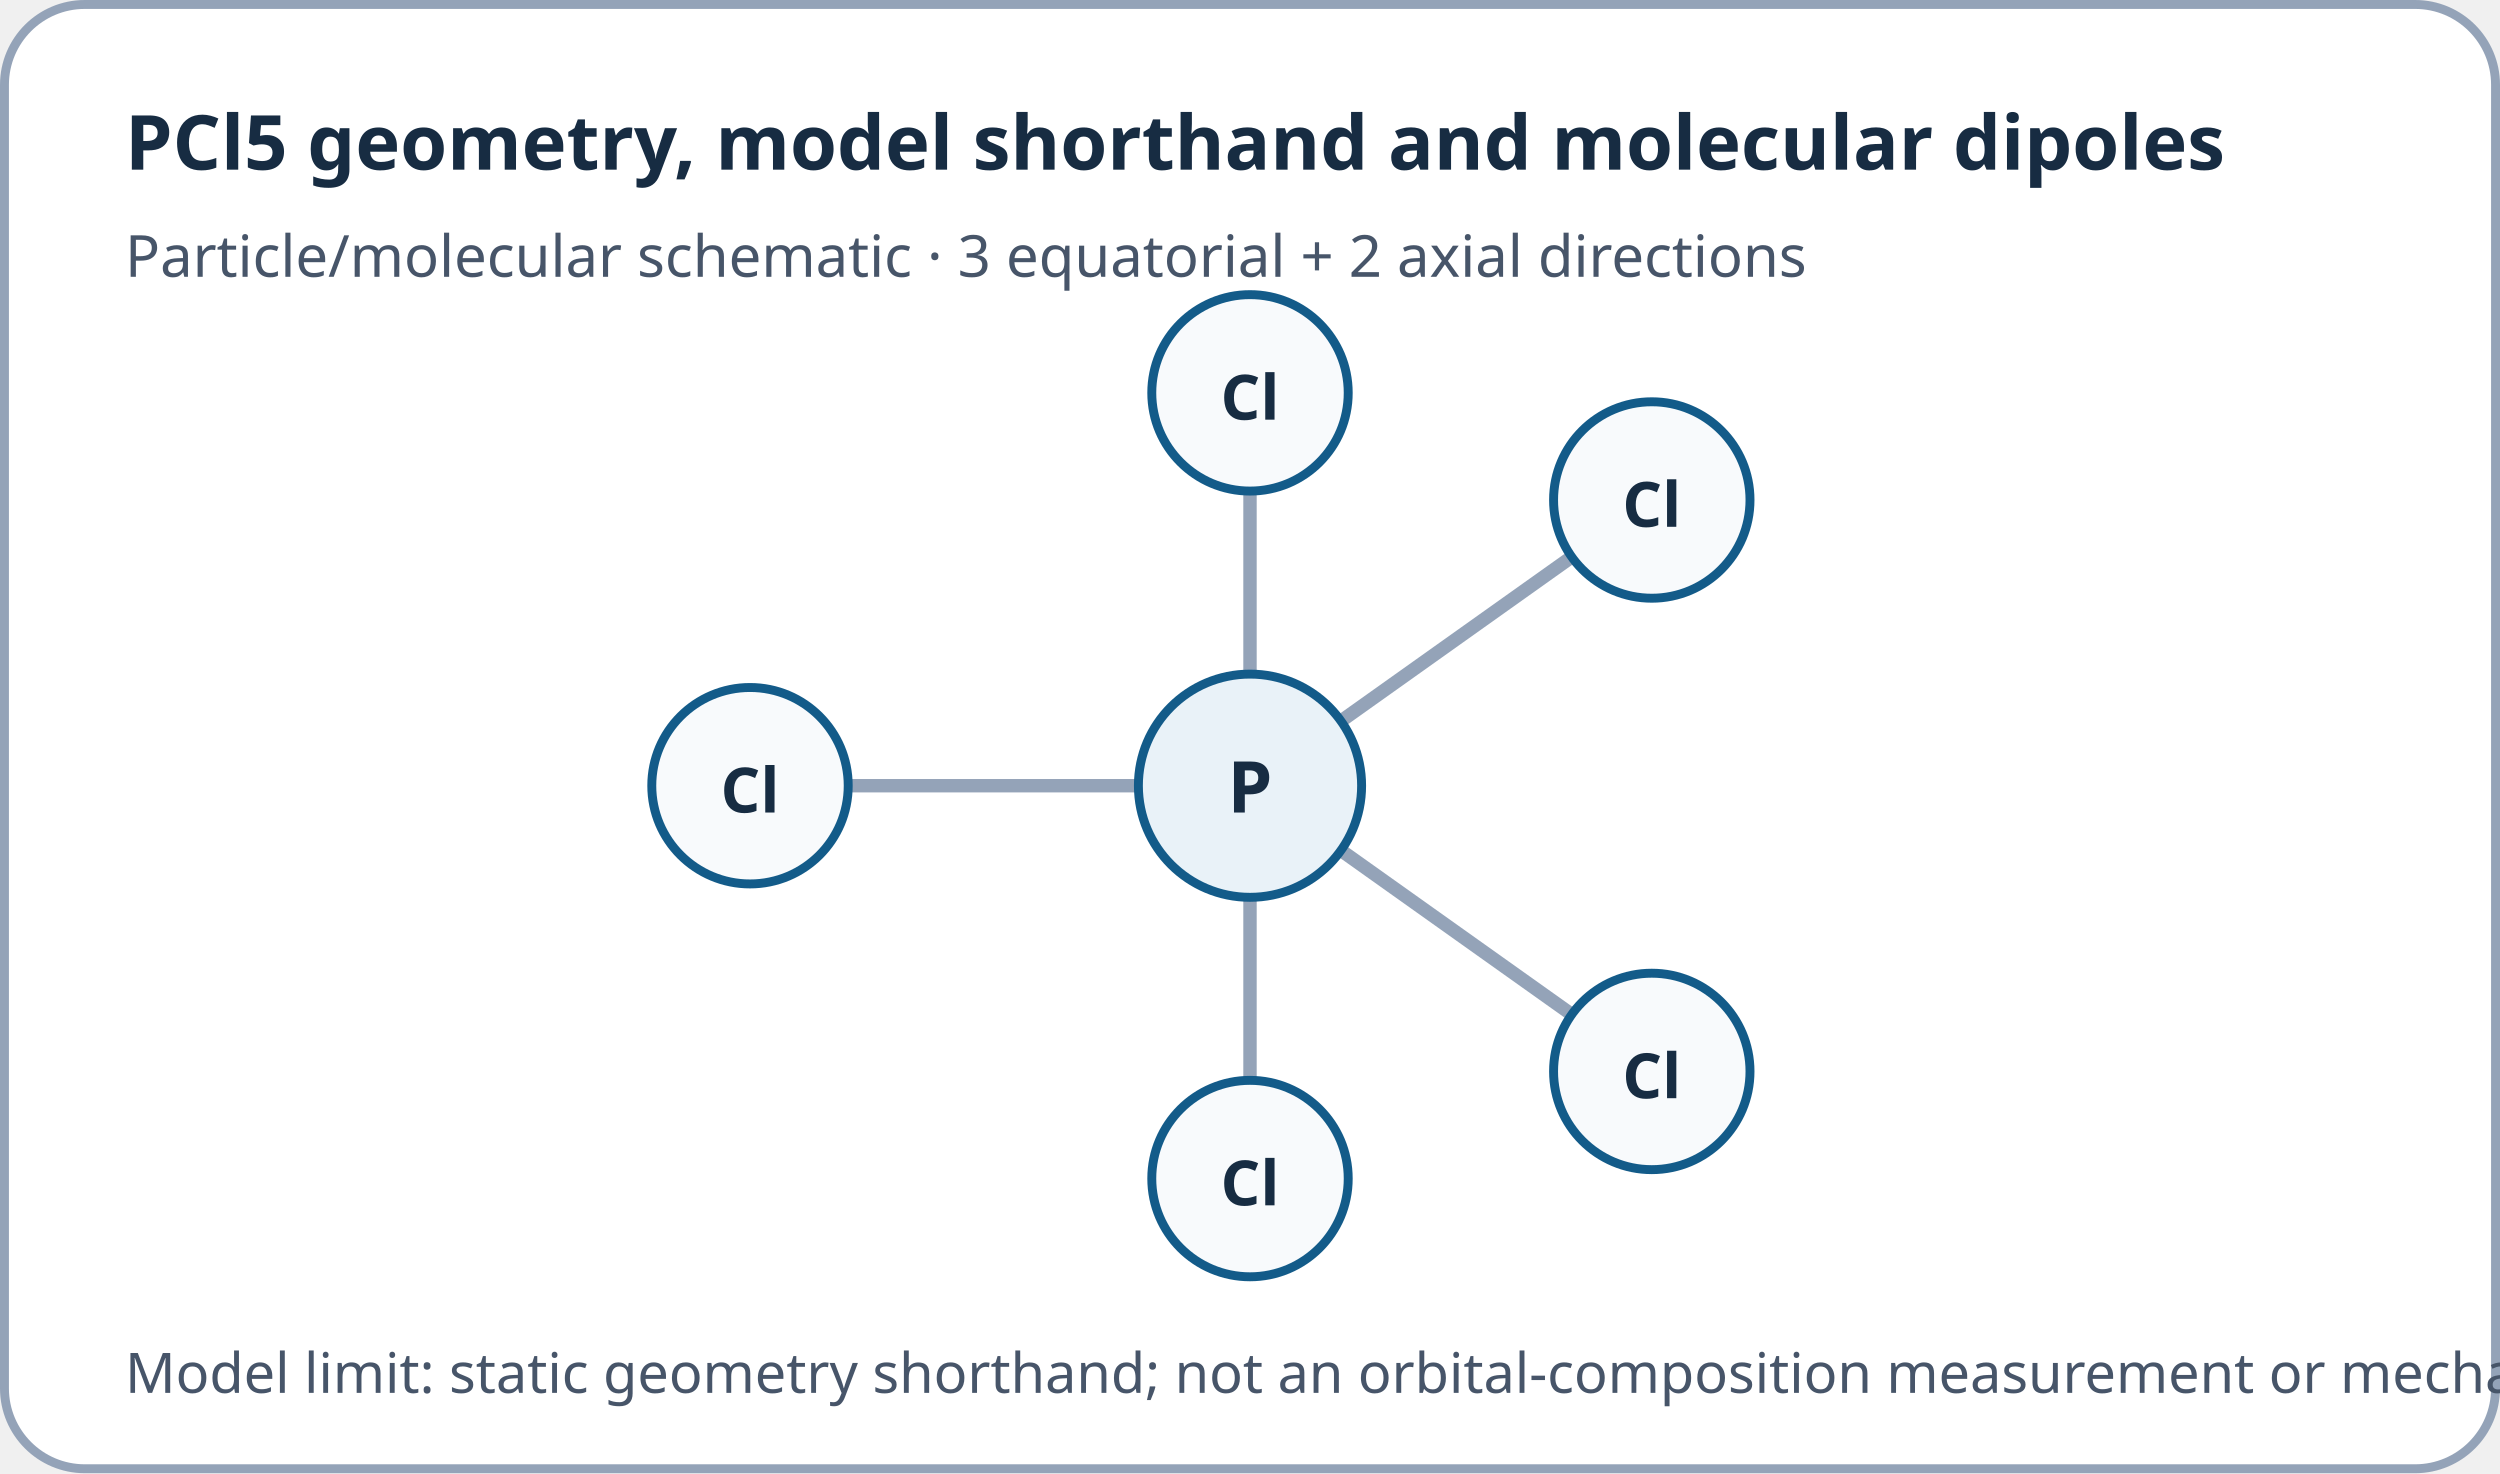
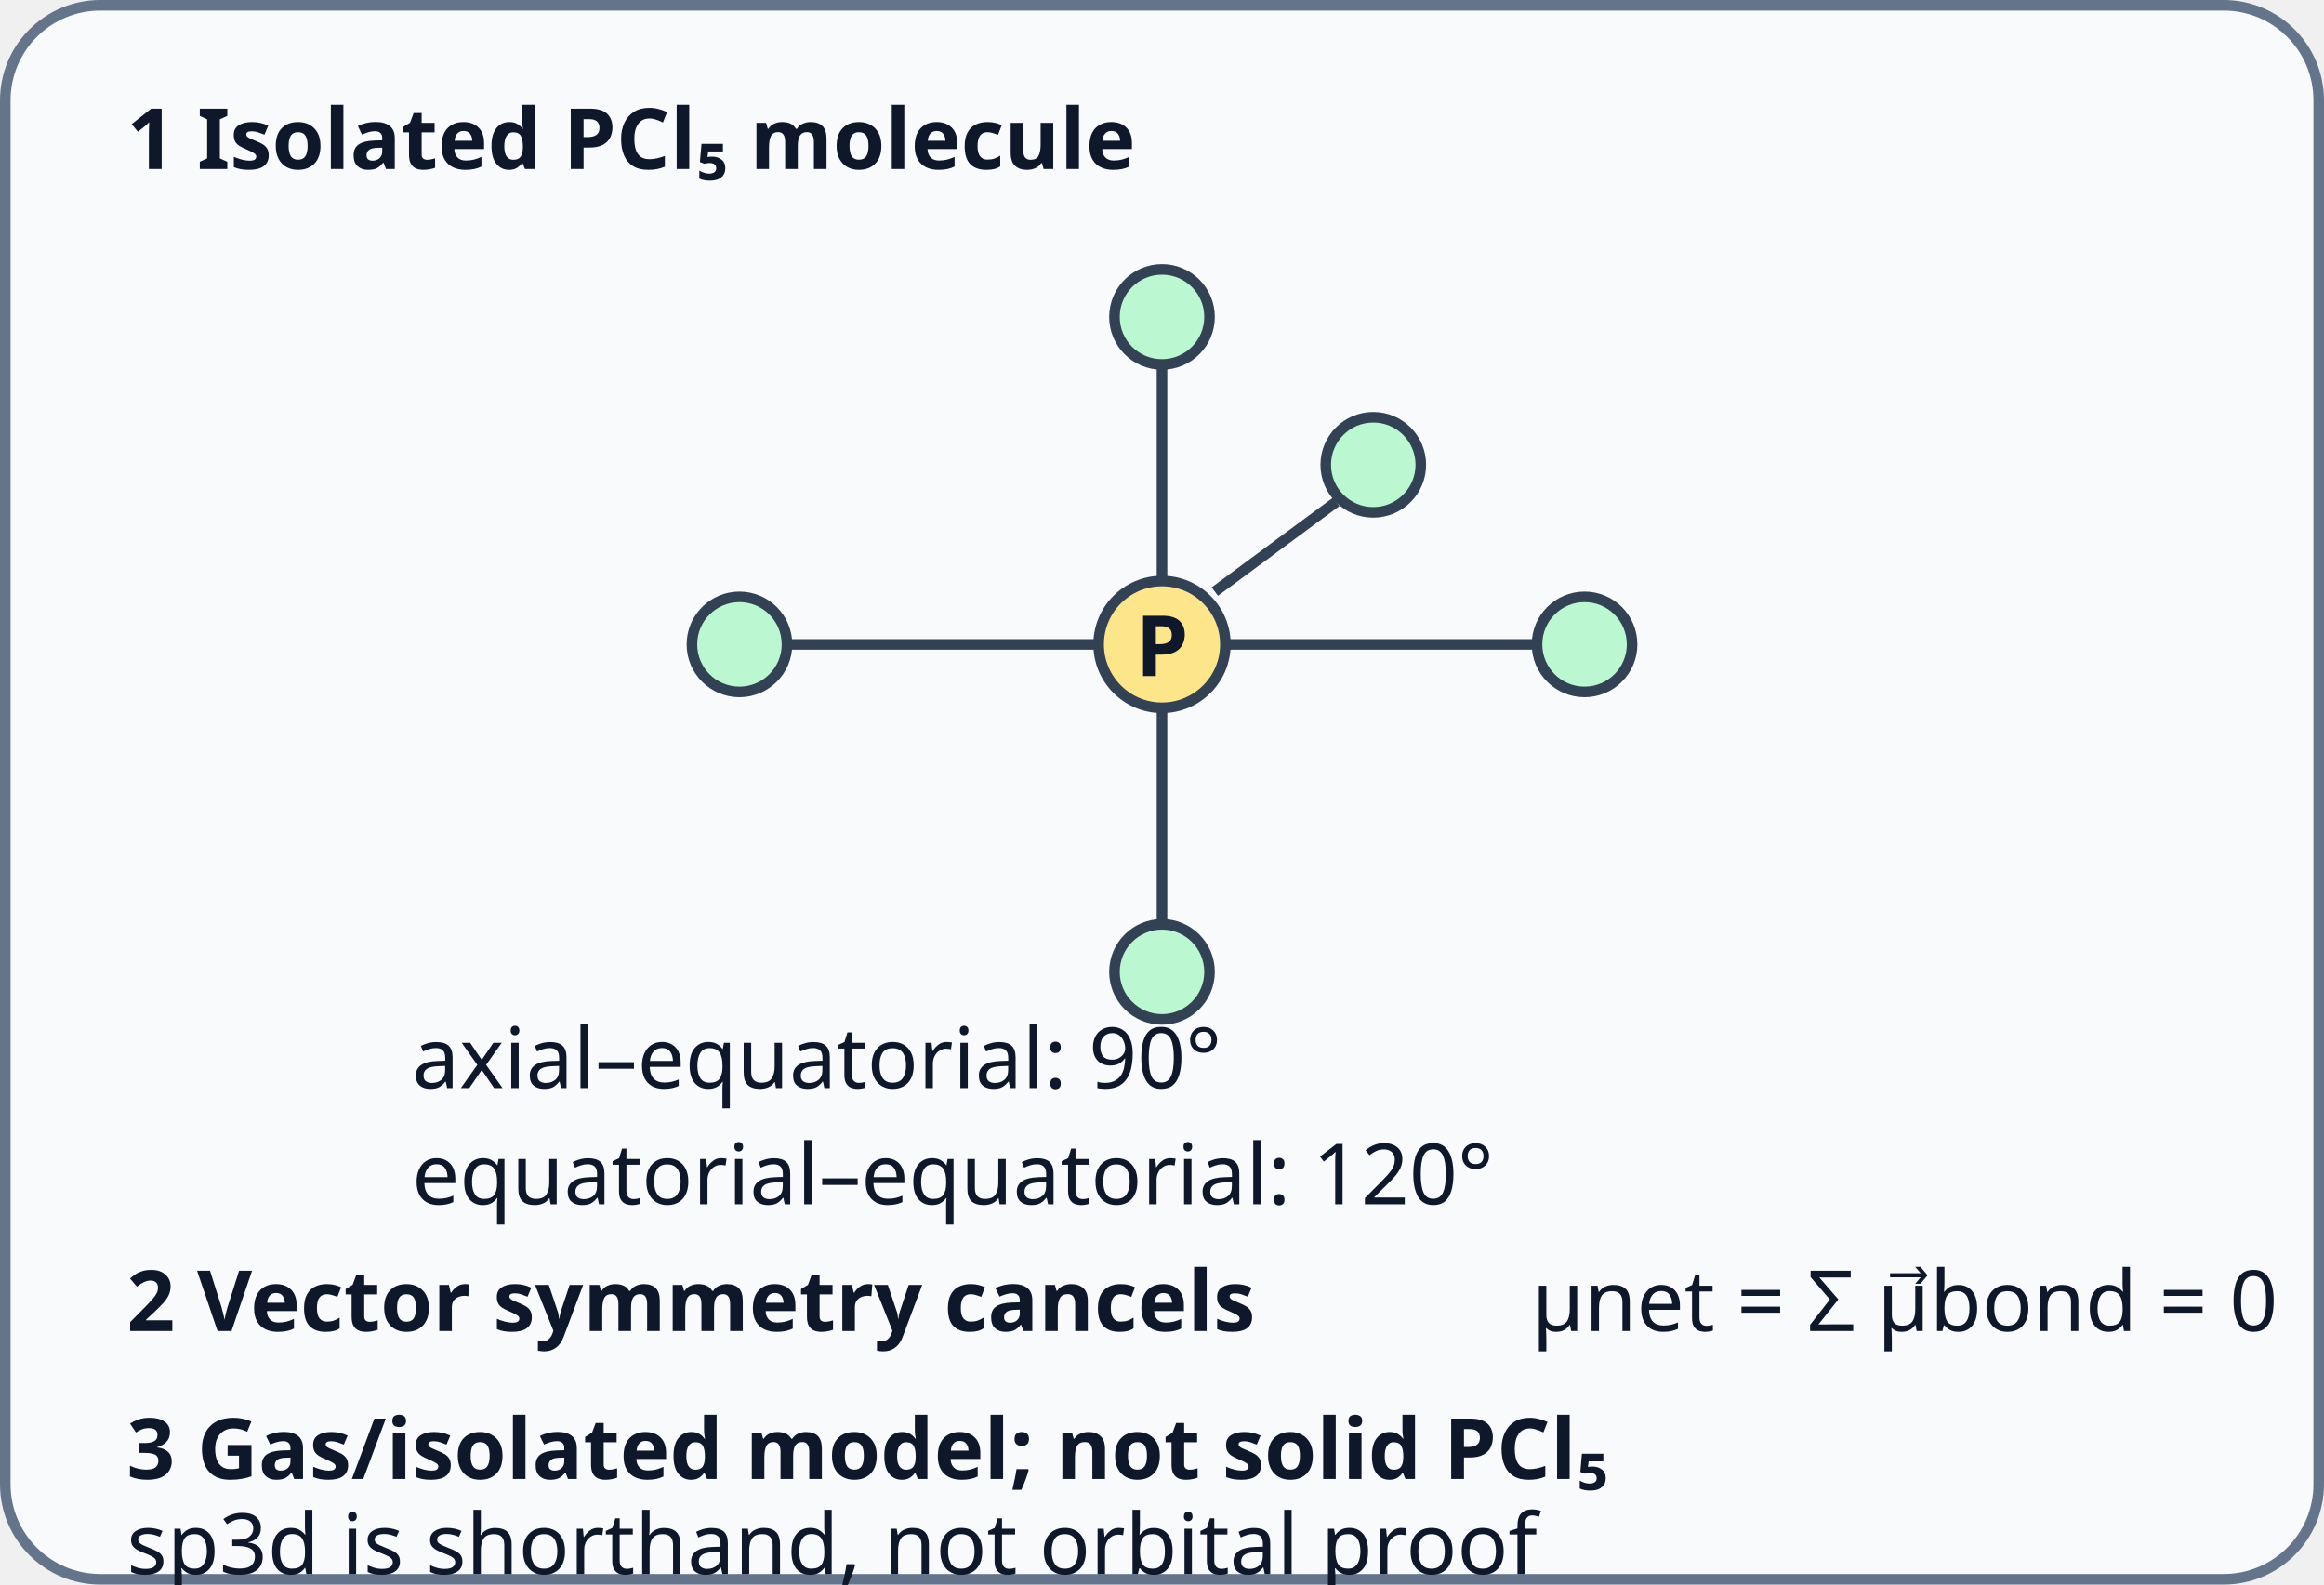
- <svg xmlns="http://www.w3.org/2000/svg" viewBox="0 0 560 330" role="img" aria-label="PCl5 geometry, model shorthand and molecular dipoles particle geometry bridge">
-   <rect x="1" y="1" width="558" height="328" rx="18" fill="white" stroke="#94a3b8" stroke-width="2" />
-   <text x="28" y="38" font-family="sans-serif" font-size="17" font-weight="700" fill="#172c42">PCl5 geometry, model shorthand and molecular dipoles</text>
-   <text x="28" y="62" font-family="sans-serif" font-size="13" fill="#475569">Particle/molecular schematic · 3 equatorial + 2 axial directions</text>
-   <g stroke="#94a3b8" stroke-width="3">
-     <line x1="280" y1="176" x2="280" y2="88" />
-     <line x1="280" y1="176" x2="280" y2="264" />
-     <line x1="280" y1="176" x2="168" y2="176" />
-     <line x1="280" y1="176" x2="370" y2="112" />
-     <line x1="280" y1="176" x2="370" y2="240" />
+ <svg xmlns="http://www.w3.org/2000/svg" viewBox="0 0 440 300" role="img" aria-label="PCl5 geometry and dipole">
+   <rect x="1" y="1" width="438" height="298" rx="18" fill="#f8fafc" stroke="#64748b" stroke-width="2" />
+   <g data-g9-stage-id="BOND-GD-S1" id="stage-1">
+     <text x="24" y="32" text-anchor="start" font-family="sans-serif" font-size="16" font-weight="700" fill="#0f172a">1  Isolated PCl₅ molecule</text>
+     <circle cx="220" cy="122" r="12" fill="#fde68a" stroke="#334155" stroke-width="2" />
+     <text x="220" y="128" text-anchor="middle" font-family="sans-serif" font-size="16" font-weight="700" fill="#0f172a">P</text>
+     <circle cx="220" cy="60" r="9" fill="#bbf7d0" stroke="#334155" stroke-width="2" />
+     <circle cx="220" cy="184" r="9" fill="#bbf7d0" stroke="#334155" stroke-width="2" />
+     <circle cx="140" cy="122" r="9" fill="#bbf7d0" stroke="#334155" stroke-width="2" />
+     <circle cx="300" cy="122" r="9" fill="#bbf7d0" stroke="#334155" stroke-width="2" />
+     <circle cx="260" cy="88" r="9" fill="#bbf7d0" stroke="#334155" stroke-width="2" />
+     <line x1="220" y1="110" x2="220" y2="69" stroke="#334155" stroke-width="2" />
+     <line x1="220" y1="134" x2="220" y2="175" stroke="#334155" stroke-width="2" />
+     <line x1="208" y1="122" x2="149" y2="122" stroke="#334155" stroke-width="2" />
+     <line x1="232" y1="122" x2="291" y2="122" stroke="#334155" stroke-width="2" />
+     <line x1="230" y1="112" x2="253" y2="95" stroke="#334155" stroke-width="2" />
+     <text x="78" y="206" text-anchor="start" font-family="sans-serif" font-size="16" font-weight="500" fill="#0f172a">axial–equatorial: 90°</text>
+     <text x="78" y="228" text-anchor="start" font-family="sans-serif" font-size="16" font-weight="500" fill="#0f172a">equatorial–equatorial: 120°</text>
  </g>
-   <g font-family="sans-serif" text-anchor="middle" font-weight="700">
-     <circle cx="280" cy="176" r="25" fill="#e9f2f8" stroke="#135b89" stroke-width="2" />
-     <text x="280" y="182" font-size="16" fill="#172c42">P</text>
-     <circle cx="280" cy="88" r="22" fill="#f8fafc" stroke="#135b89" stroke-width="2" />
-     <text x="280" y="94" font-size="14" fill="#172c42">Cl</text>
-     <circle cx="280" cy="264" r="22" fill="#f8fafc" stroke="#135b89" stroke-width="2" />
-     <text x="280" y="270" font-size="14" fill="#172c42">Cl</text>
-     <circle cx="168" cy="176" r="22" fill="#f8fafc" stroke="#135b89" stroke-width="2" />
-     <text x="168" y="182" font-size="14" fill="#172c42">Cl</text>
-     <circle cx="370" cy="112" r="22" fill="#f8fafc" stroke="#135b89" stroke-width="2" />
-     <text x="370" y="118" font-size="14" fill="#172c42">Cl</text>
-     <circle cx="370" cy="240" r="22" fill="#f8fafc" stroke="#135b89" stroke-width="2" />
-     <text x="370" y="246" font-size="14" fill="#172c42">Cl</text>
+   <g data-g9-stage-id="BOND-GD-S2" id="stage-2">
+     <text x="24" y="252" text-anchor="start" font-family="sans-serif" font-size="16" font-weight="700" fill="#0f172a">2  Vector symmetry cancels</text>
+     <text x="290" y="252" text-anchor="start" font-family="sans-serif" font-size="16" font-weight="500" fill="#0f172a">μnet = Σ μ⃗bond = 0</text>
  </g>
-   <text x="28" y="312" font-family="sans-serif" font-size="12.5" fill="#475569">Model limit: static geometry shorthand; not an orbital-composition measurement or mechanism.</text>
+   <g data-g9-stage-id="BOND-GD-S3" id="stage-3">
+     <text x="24" y="280" text-anchor="start" font-family="sans-serif" font-size="16" font-weight="700" fill="#0f172a">3  Gas/isolated model; not solid PCl₅</text>
+     <text x="24" y="298" text-anchor="start" font-family="sans-serif" font-size="16" font-weight="500" fill="#0f172a">sp3d is shorthand, not orbital proof</text>
+   </g>
</svg>
